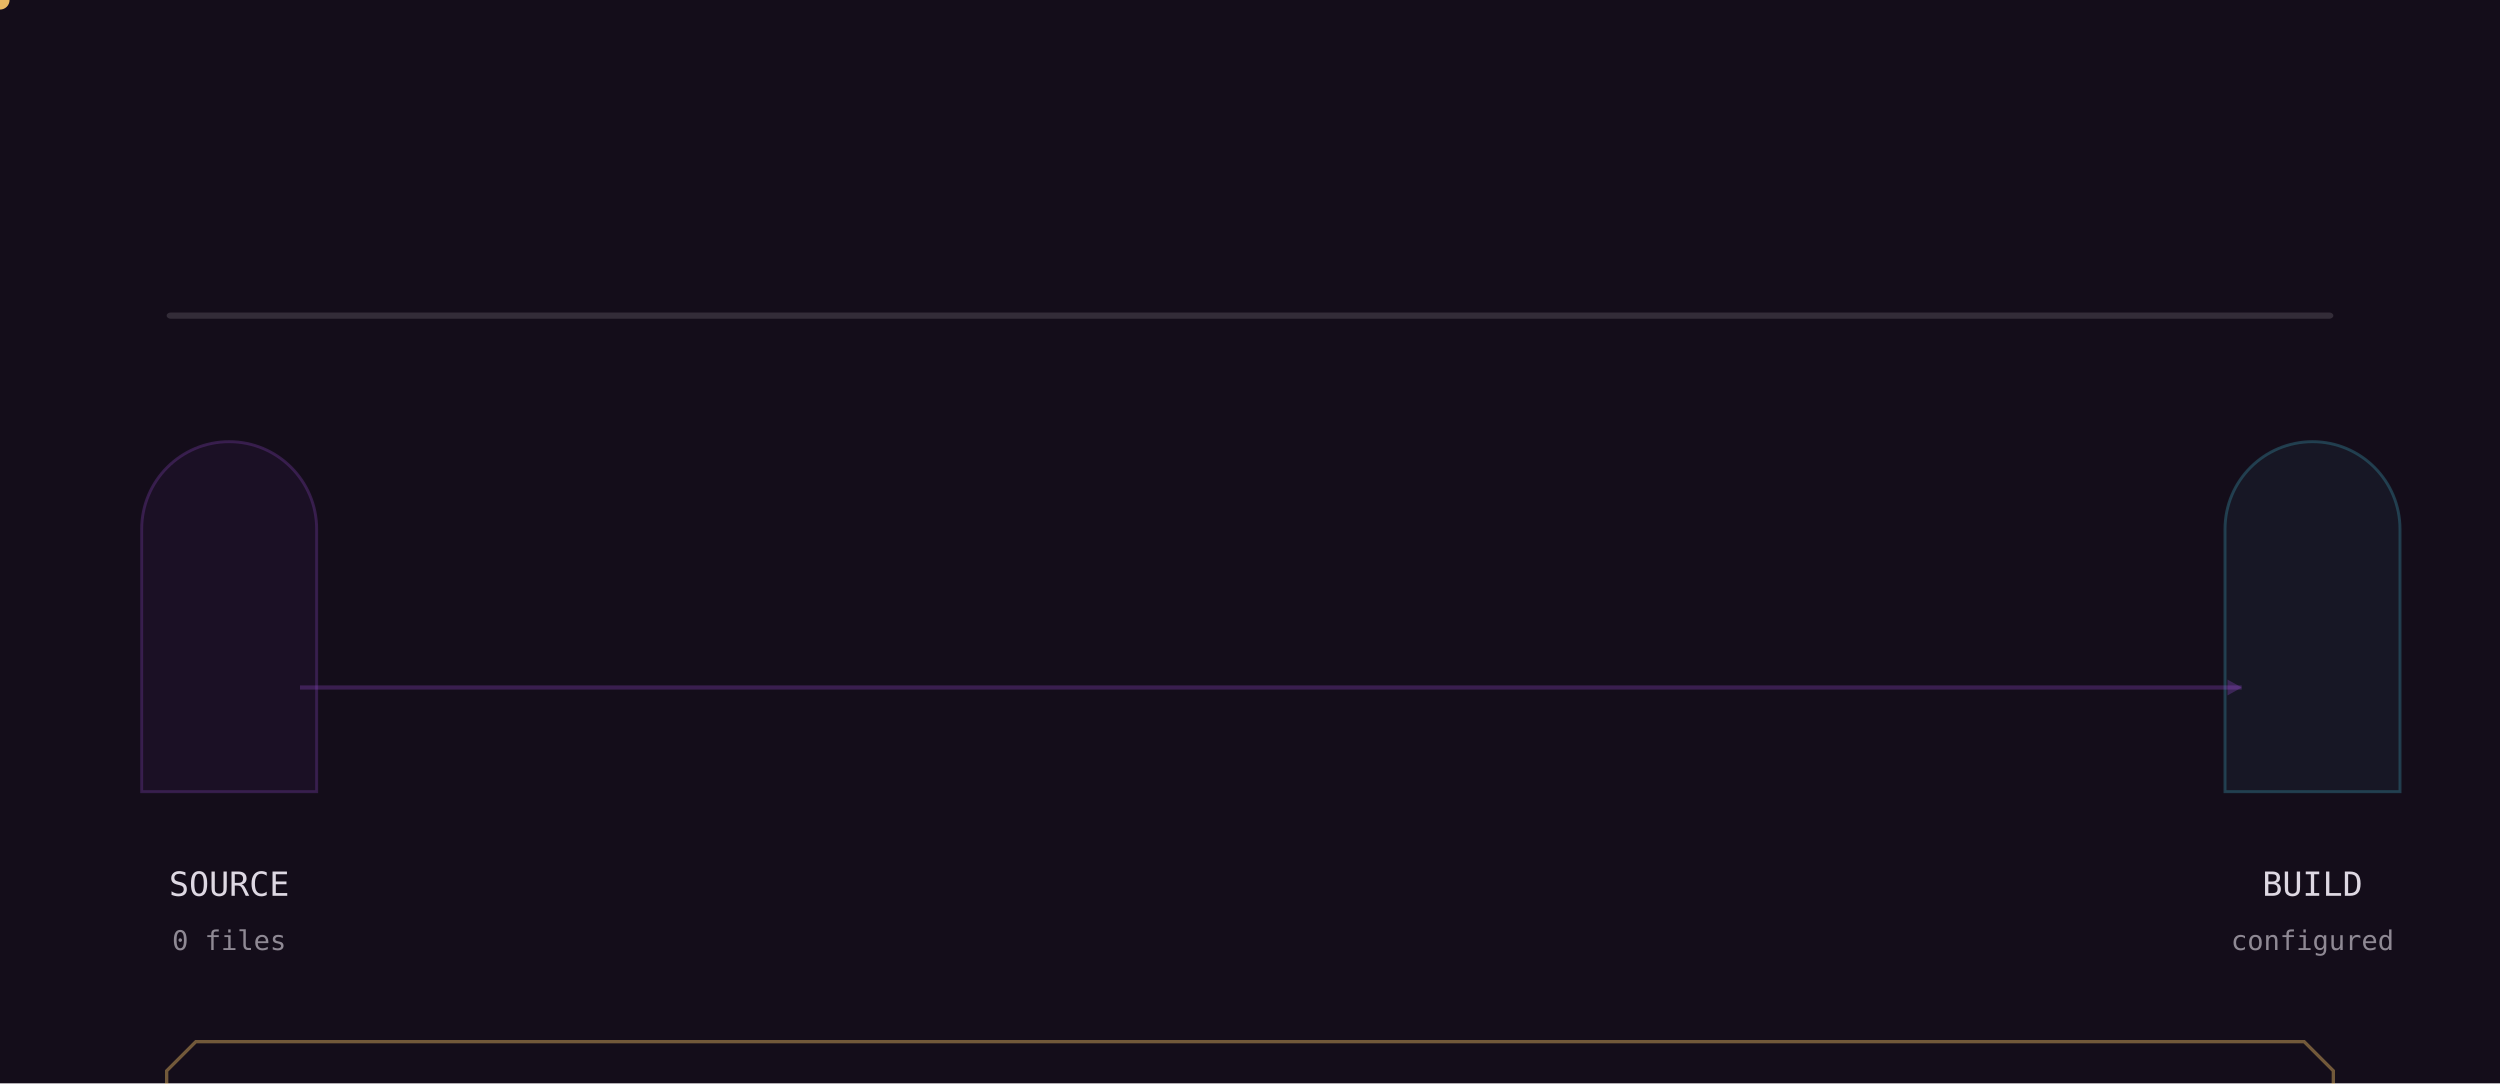
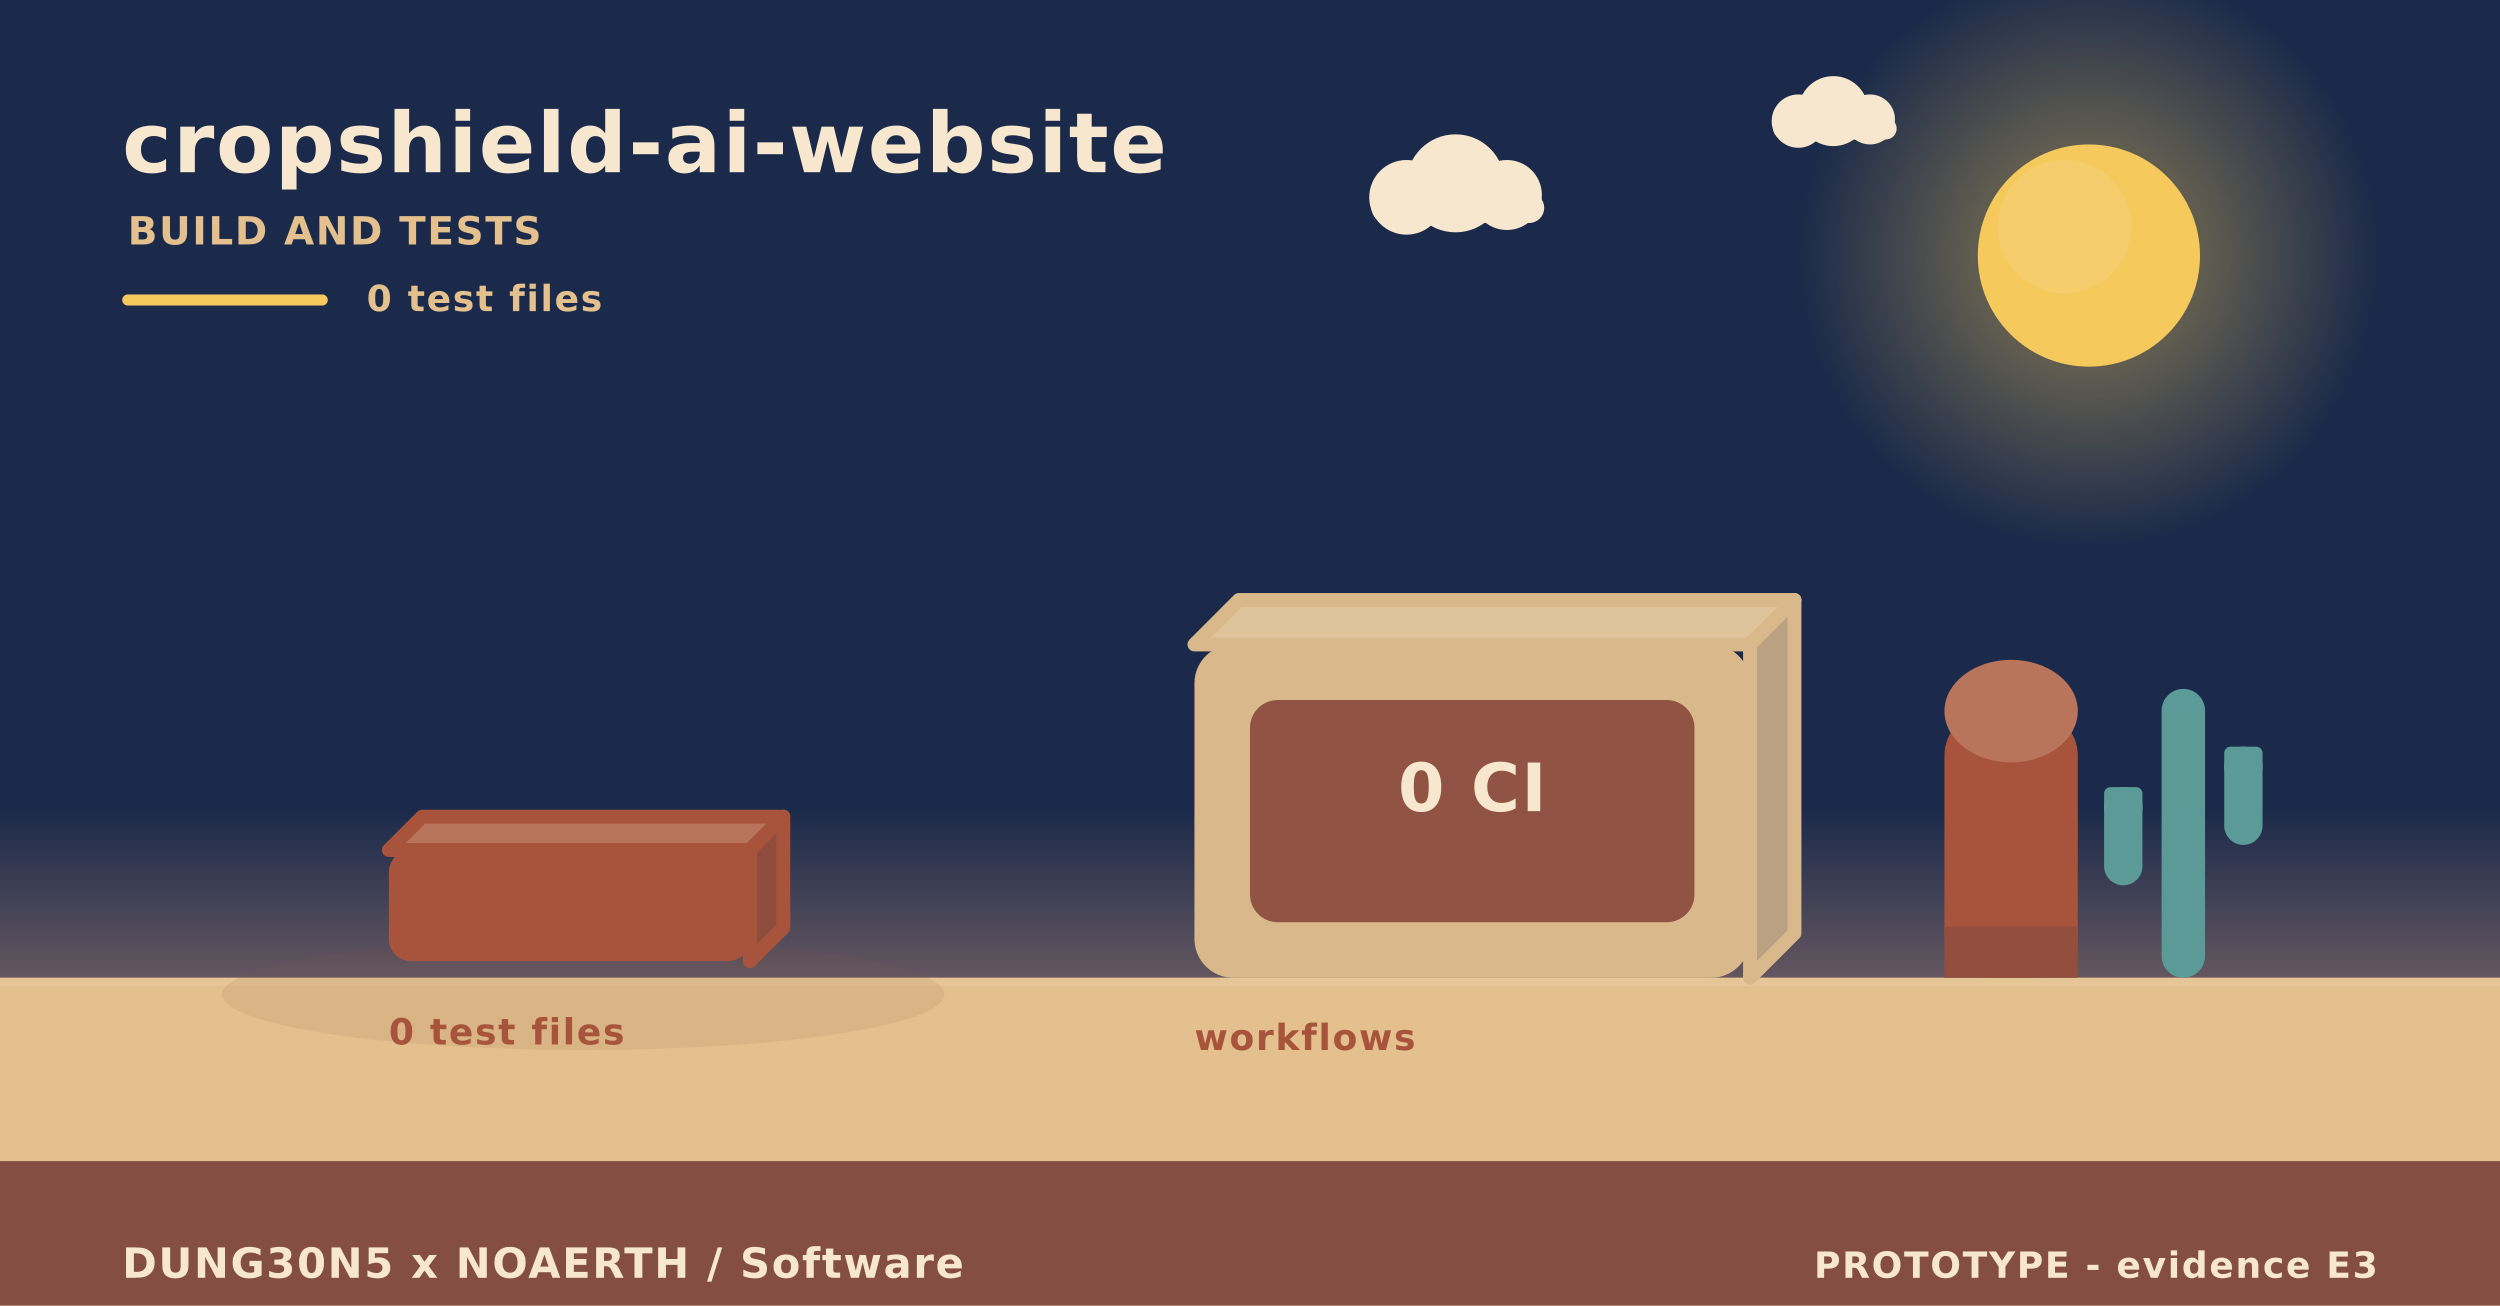
- <svg xmlns="http://www.w3.org/2000/svg" viewBox="0 0 1200 520" width="1200" height="520" role="img" aria-label="cropshield-ai-website build evidence">
-   <rect width="1200" height="520" fill="#140d1a" />
-   <defs>
-     <linearGradient id="gb" x1="0" y1="0" x2="1" y2="1">
-       <stop offset="0%" stop-color="#9d4edd" />
-       <stop offset="100%" stop-color="#48cae4" />
-     </linearGradient>
-   </defs>
-   <rect x="80.00" y="150.00" width="1040.00" height="3.00" rx="2.00" fill="rgba(244,238,248,0.140)" opacity="1.00" />
-   <path d="M68.00,380.00 L68.00,254.00 A42.00,42.00 0 0 1 152.00,254.00 L152.00,380.00 Z" fill="rgba(157,78,221,0.100)" opacity="0.55" stroke="rgba(157,78,221,0.450)" stroke-width="1.4" />
-   <polygon points="-192.26,189.00 -136.83,221.00 -136.83,157.00 -192.26,125.00" fill="#94763d" opacity="0.95" />
-   <polygon points="-247.68,221.00 -192.26,253.00 -192.26,189.00 -247.68,157.00" fill="#389eb2" opacity="0.95" />
-   <polygon points="-192.26,125.00 -136.83,157.00 -192.26,189.00 -247.68,157.00" fill="#9d4edd" opacity="0.95" />
-   <text x="110" y="430" font-family="ui-monospace,Menlo,monospace" font-size="16" fill="rgba(244,238,248,0.900)" text-anchor="middle">SOURCE</text>
-   <text x="110" y="456" font-family="ui-monospace,Menlo,monospace" font-size="13" fill="rgba(244,238,248,0.550)" text-anchor="middle">0 files</text>
-   <path d="M1068.00,380.00 L1068.00,254.00 A42.00,42.00 0 0 1 1152.00,254.00 L1152.00,380.00 Z" fill="rgba(72,202,228,0.100)" opacity="0.55" stroke="rgba(72,202,228,0.450)" stroke-width="1.4" />
-   <polygon points="673.77,689.00 729.19,721.00 729.19,657.00 673.77,625.00" fill="#94763d" opacity="0.95" />
-   <polygon points="618.34,721.00 673.77,753.00 673.77,689.00 618.34,657.00" fill="#389eb2" opacity="0.95" />
-   <polygon points="673.77,625.00 729.19,657.00 673.77,689.00 618.34,657.00" fill="#48cae4" opacity="0.95" />
-   <text x="1110" y="430" font-family="ui-monospace,Menlo,monospace" font-size="16" fill="rgba(244,238,248,0.900)" text-anchor="middle">BUILD</text>
-   <text x="1110" y="456" font-family="ui-monospace,Menlo,monospace" font-size="13" fill="rgba(244,238,248,0.550)" text-anchor="middle">configured</text>
-   <line x1="144.00" y1="330.00" x2="1076.00" y2="330.00" stroke="rgba(157,78,221,0.500)" stroke-width="2.00" opacity="0.55" />
-   <polygon points="1076.00,330.00 1069.20,326.20 1069.20,333.80" fill="rgba(157,78,221,0.500)" opacity="0.55" />
-   <g opacity="0.9">
-     <circle cx="0.00" cy="0.00" r="4.60" fill="#ffcb69" opacity="1.00" />
-     <animateTransform attributeName="transform" type="translate" values="144.00,330.00 1076.00,330.00" dur="5.333s" begin="0.0s" repeatCount="indefinite" />
-     <animateTransform attributeName="transform" type="translate" values="1076.00,330.00 144.00,330.00" dur="5.333s" begin="2.667s" repeatCount="indefinite" />
+ <svg xmlns="http://www.w3.org/2000/svg" width="900" height="470" viewBox="0 0 900 470" role="img" aria-label="cropshield-ai-website - how it is verified">
+   <linearGradient id="skyb" x1="0" y1="0" x2="0" y2="1">
+     <stop offset="0" stop-color="#1b2a4a" />
+     <stop offset="0.62" stop-color="#1b2a4a" />
+     <stop offset="1" stop-color="#f3ad8a" />
+   </linearGradient>
+   <rect width="900" height="470" fill="url(#skyb)" />
+   <radialGradient id="sunb">
+     <stop offset="0.35" stop-color="#f5c95c" stop-opacity="0.34" />
+     <stop offset="1" stop-color="#f5c95c" stop-opacity="0" />
+   </radialGradient>
+   <circle cx="752" cy="92" r="104" fill="url(#sunb)" />
+   <circle cx="752" cy="92" r="40" fill="#f5c95c" />
+   <circle cx="743.2" cy="81.6" r="24" fill="#f5d27e" opacity="0.5" />
+   <g>
+     <circle cx="524" cy="66" r="17.64" fill="#f6e7ce" />
+     <circle cx="506.36" cy="71.04" r="13.44" fill="#f6e7ce" />
+     <circle cx="542.48" cy="70.2" r="12.6" fill="#f6e7ce" />
+     <rect x="493.76" y="69.36" width="62.16" height="10.92" rx="5.46" fill="#f6e7ce" />
+     <animateTransform attributeName="transform" type="translate" values="0 0;24 0;0 0" dur="36s" begin="0s" repeatCount="indefinite" />
  </g>
-   <path d="M94.00,500.00 H1106.00 L1120.00,514.00 V546.00 L1106.00,560.00 H94.00 L80.00,546.00 V514.00 Z" fill="none" stroke="rgba(255,203,105,0.500)" stroke-width="1.60" opacity="0.80" />
-   <text x="600" y="536" font-family="ui-monospace,Menlo,monospace" font-size="16" fill="rgba(255,203,105,0.950)" text-anchor="middle">no test suite present in this repository — shown as measured, not implied</text>
+   <g>
+     <circle cx="660" cy="40" r="12.6" fill="#f6e7ce" />
+     <circle cx="647.4" cy="43.6" r="9.6" fill="#f6e7ce" />
+     <circle cx="673.2" cy="43" r="9" fill="#f6e7ce" />
+     <rect x="638.4" y="42.4" width="44.4" height="7.8" rx="3.9" fill="#f6e7ce" />
+     <animateTransform attributeName="transform" type="translate" values="0 0;-18 0;0 0" dur="46s" begin="3s" repeatCount="indefinite" />
+   </g>
+   <rect x="0" y="352" width="900" height="118" fill="#e3c08d" />
+   <rect x="0" y="352" width="900" height="3" fill="#e6c596" />
+   <text x="44" y="62" font-family="Verdana,DejaVu Sans,sans-serif" font-size="30" font-weight="700" letter-spacing="0.6" fill="#f6e7ce" text-anchor="start">cropshield-ai-website</text>
+   <text x="46" y="88" font-family="Verdana,DejaVu Sans,sans-serif" font-size="14" font-weight="700" letter-spacing="0.6" fill="#e3c08d" text-anchor="start">BUILD AND TESTS</text>
+   <rect x="44" y="106" width="74" height="4" rx="2" fill="#f5c95c" />
+   <text x="132" y="112" font-family="Verdana,DejaVu Sans,sans-serif" font-size="13" font-weight="700" letter-spacing="0.6" fill="#e3c08d" text-anchor="start">0 test files</text>
+   <ellipse cx="210" cy="358" rx="130" ry="20" fill="rgba(138,90,68,0.11)" />
+   <g>
+     <path d="M140,306 L270,306 L282,294 L152,294 Z" fill="#b9745c" stroke="#a8543c" stroke-width="5" stroke-linejoin="round" />
+     <path d="M270,306 L282,294 L282,334 L270,346 Z" fill="#904d3e" stroke="#a8543c" stroke-width="5" stroke-linejoin="round" />
+     <rect x="140" y="306" width="130" height="40" rx="8" fill="#a8543c" />
+     <animateTransform attributeName="transform" type="translate" values="0 10;0 0" dur="0.8s" begin="0.5s" fill="freeze" />
+   </g>
+   <text x="140" y="376" font-family="Verdana,DejaVu Sans,sans-serif" font-size="13" font-weight="700" letter-spacing="0.6" fill="#a8543c" text-anchor="start">0 test files</text>
+   <path d="M430,232 L630,232 L646,216 L446,216 Z" fill="#dfc39b" stroke="#d9b98c" stroke-width="5" stroke-linejoin="round" />
+   <path d="M630,232 L646,216 L646,336 L630,352 Z" fill="#b9a181" stroke="#d9b98c" stroke-width="5" stroke-linejoin="round" />
+   <rect x="430" y="232" width="200" height="120" rx="14" fill="#d9b98c" />
+   <rect x="450" y="252" width="160" height="80" rx="10" fill="#8c4c3f" opacity="0.94" />
+   <text x="530" y="292" font-family="Verdana,DejaVu Sans,sans-serif" font-size="24" font-weight="700" letter-spacing="0.6" fill="#f6e7ce" text-anchor="middle">0 CI</text>
+   <text x="430" y="378" font-family="Verdana,DejaVu Sans,sans-serif" font-size="13" font-weight="700" letter-spacing="0.6" fill="#a8543c" text-anchor="start">workflows</text>
+   <rect x="700" y="256" width="48" height="96" rx="16" fill="#a8543c" />
+   <ellipse cx="724" cy="256" rx="24" ry="18.46" fill="#b9745c" />
+   <rect x="700" y="333.54" width="48" height="18.46" fill="#944e3e" />
+   <rect x="778.18" y="248" width="15.64" height="104" rx="7.82" fill="#5b9a97" />
+   <rect x="757.48" y="283.36" width="13.8" height="35.36" rx="6.9" fill="#5b9a97" />
+   <rect x="757.48" y="283.36" width="13.8" height="10.4" rx="2.3" fill="#5b9a97" />
+   <rect x="800.72" y="268.8" width="13.8" height="35.36" rx="6.9" fill="#5b9a97" />
+   <rect x="800.72" y="268.8" width="13.8" height="10.4" rx="2.3" fill="#5b9a97" />
+   <rect x="0" y="418" width="900" height="52" rx="0" fill="#7e4740" opacity="0.94" />
+   <text x="44" y="460" font-family="Verdana,DejaVu Sans,sans-serif" font-size="15" font-weight="700" letter-spacing="0.6" fill="#f6e7ce" text-anchor="start">DUNG30N5 x NOAERTH  /  Software</text>
+   <text x="856" y="460" font-family="Verdana,DejaVu Sans,sans-serif" font-size="13" font-weight="700" letter-spacing="0.6" fill="#f6e7ce" text-anchor="end">PROTOTYPE  -  evidence E3</text>
</svg>
